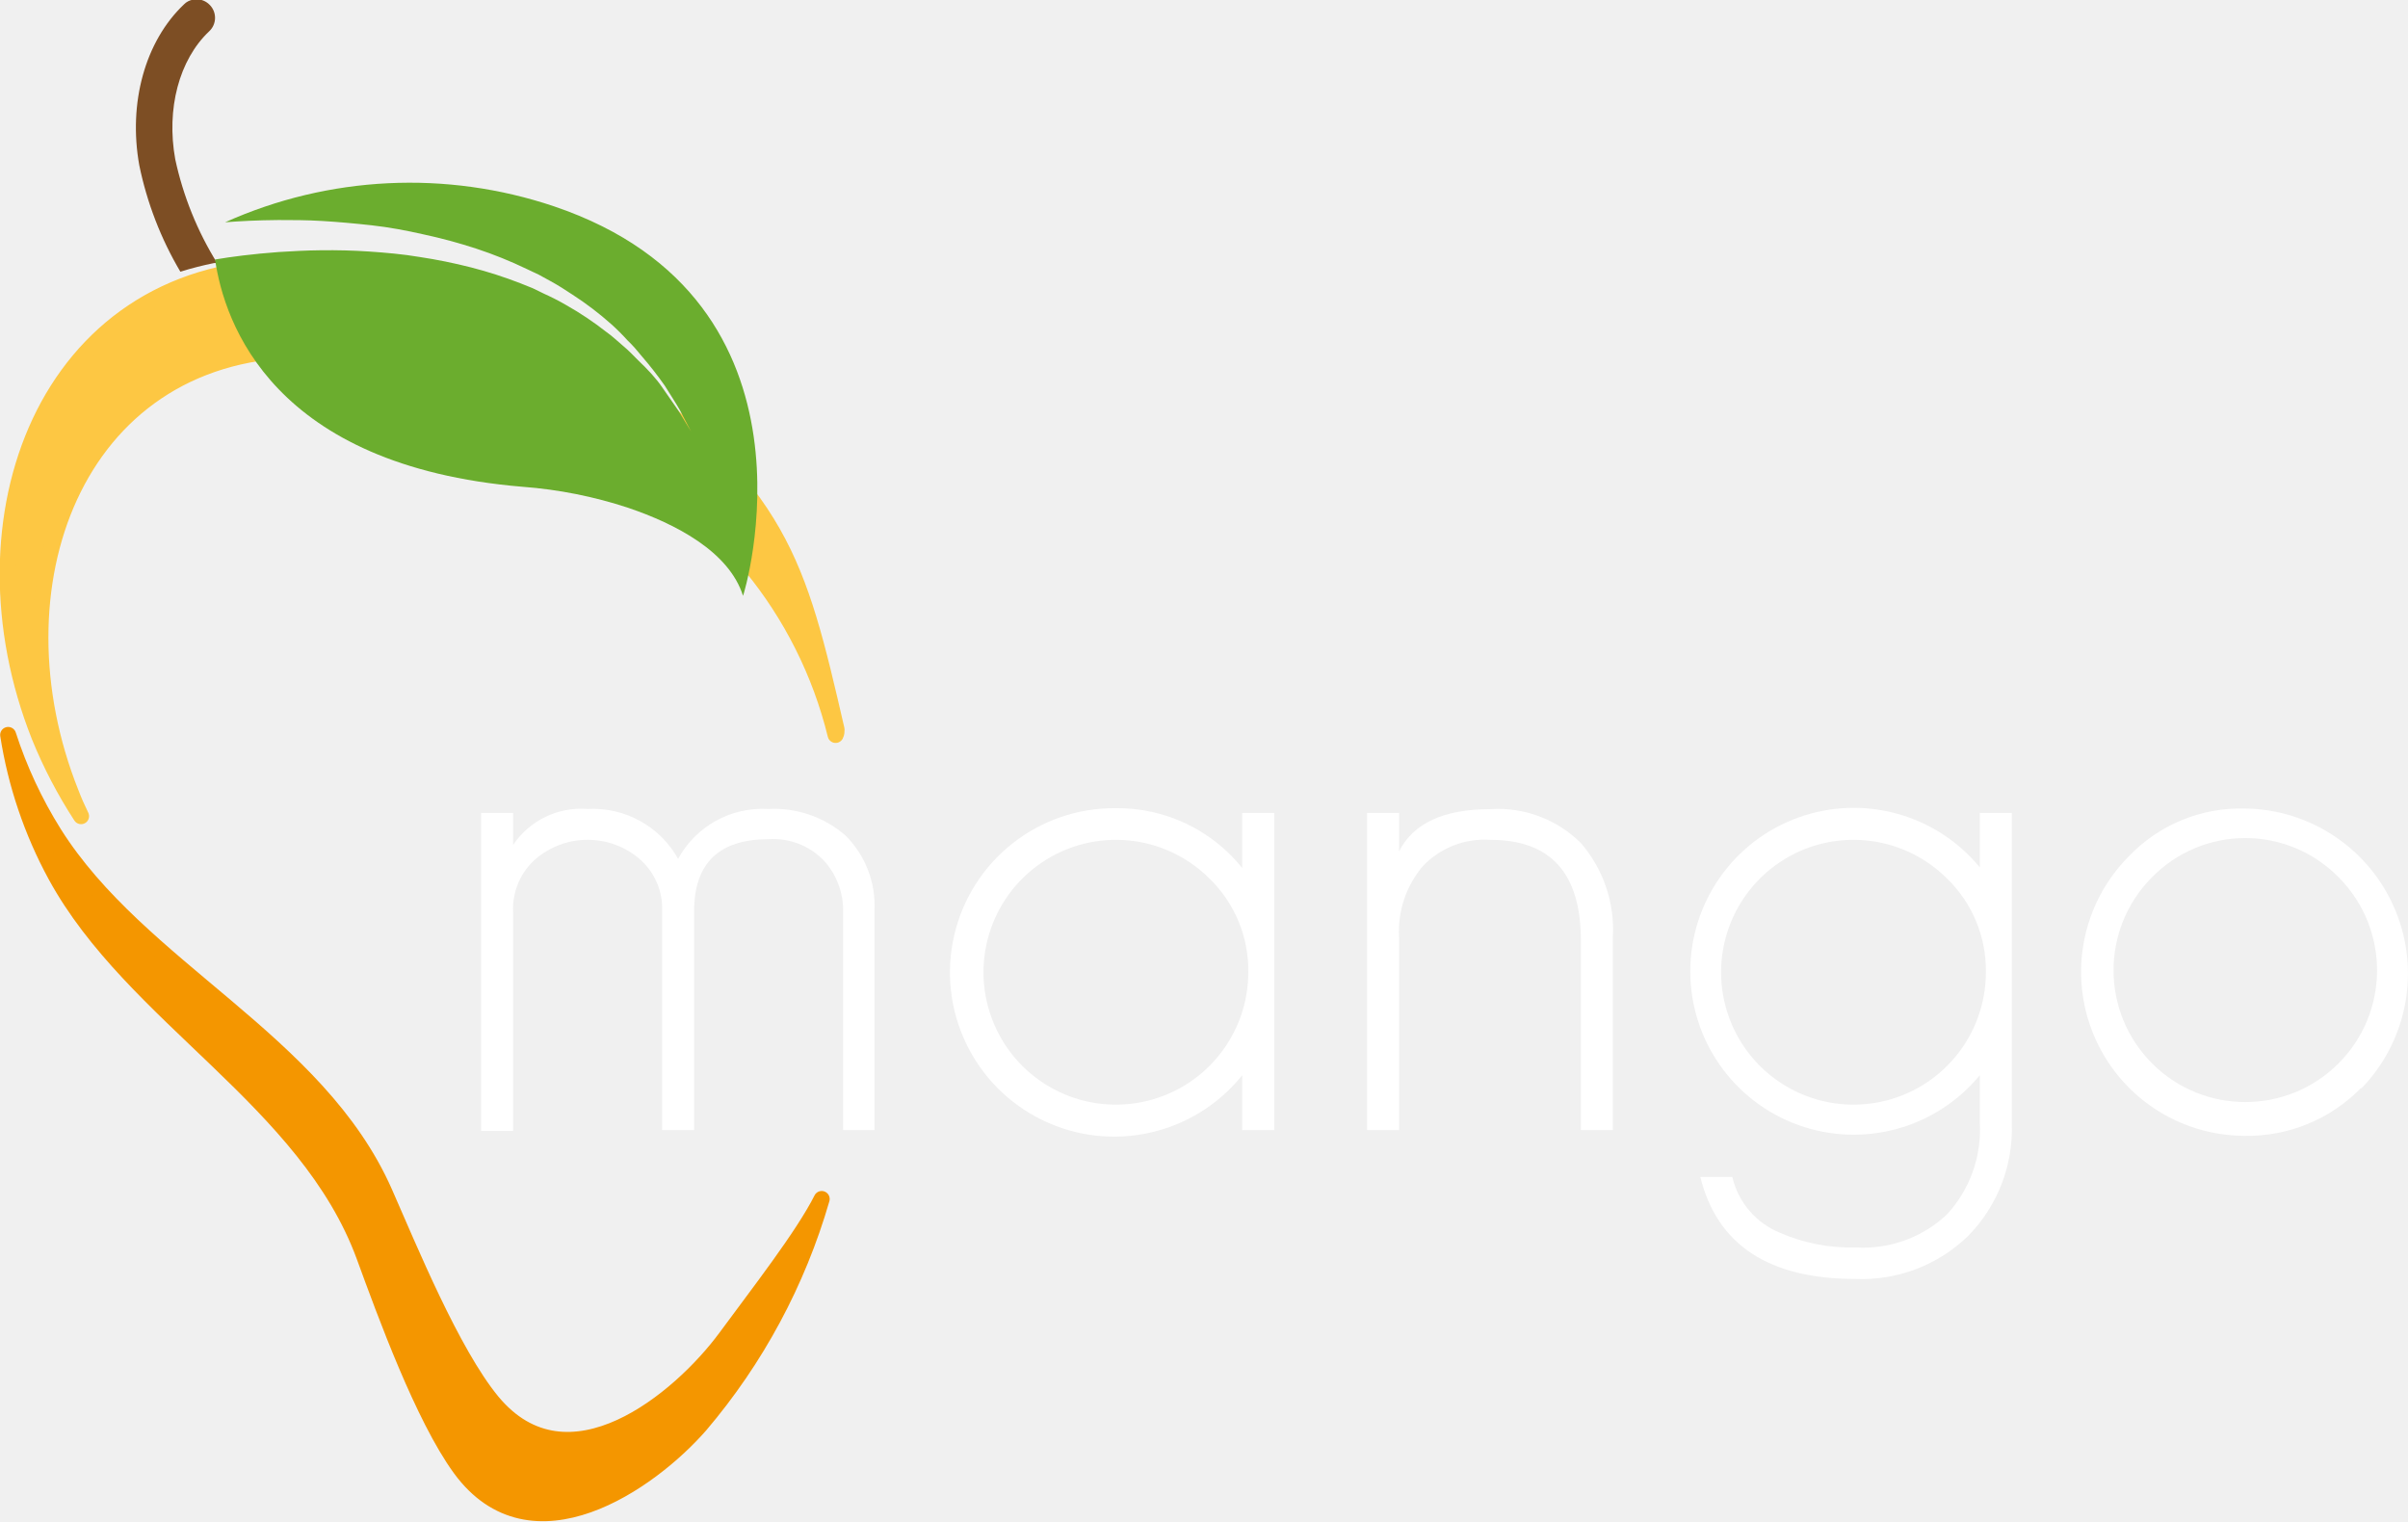
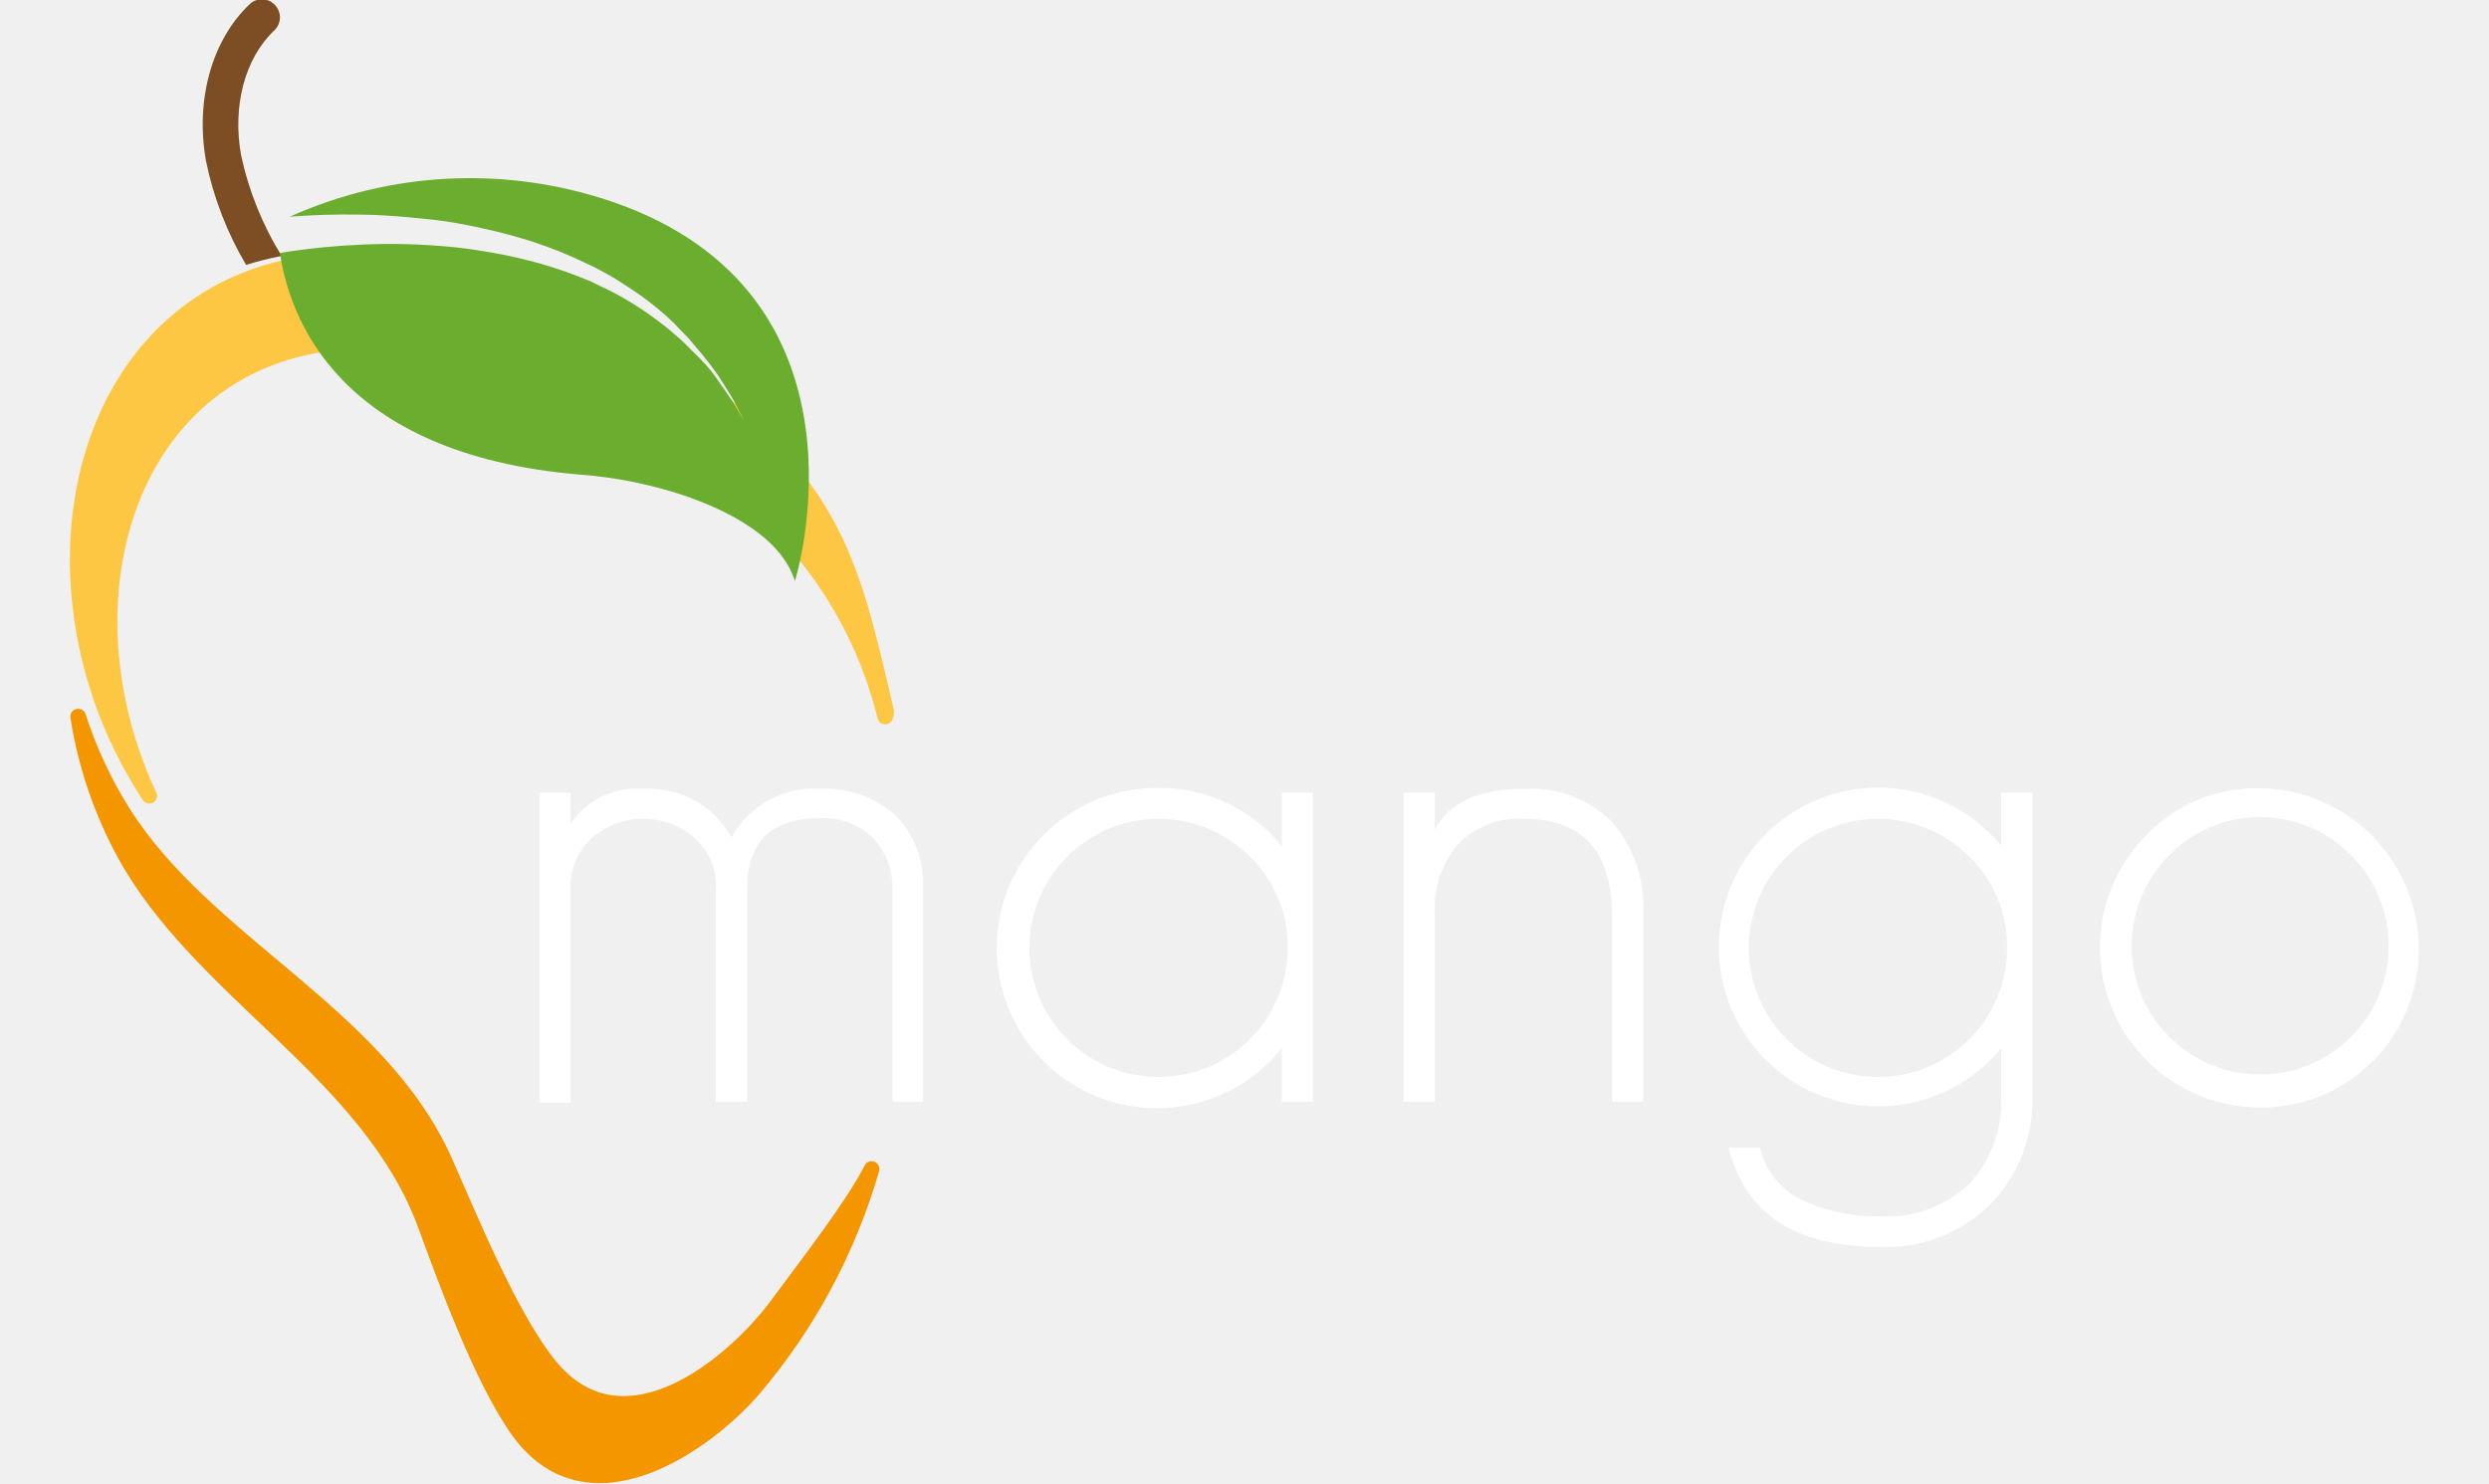
- <svg xmlns="http://www.w3.org/2000/svg" id="Ebene_1" data-name="Ebene 1" viewBox="0 0 150.6 95.13">
+ <svg xmlns="http://www.w3.org/2000/svg" id="Ebene_1" data-name="Ebene 1" width="159.6" height="95.13" viewBox="0 0 150.6 95.13">
  <defs>
    <style>.cls-1{fill:#ffffff;}.cls-2{fill:#fdc743;stroke:#fdc743;}.cls-2,.cls-3{stroke-linejoin:round;}.cls-3{fill:#f49600;stroke:#f49600;}.cls-4{fill:#7d4e24;}.cls-5{fill:#6bad2e;}</style>
  </defs>
  <path class="cls-1" d="M365.86,139.43V125.75a4.61,4.61,0,0,0-1.2-3.17,4.39,4.39,0,0,0-3.46-1.34c-3.1,0-4.66,1.5-4.66,4.51v13.68h-2V125.75a4.09,4.09,0,0,0-1.35-3.22,5,5,0,0,0-6.62,0,4.15,4.15,0,0,0-1.35,3.27v13.68h-2V119.6h2v2a5.12,5.12,0,0,1,4.66-2.25,6.09,6.09,0,0,1,5.66,3.12,6,6,0,0,1,5.62-3.12A6.82,6.82,0,0,1,366,121a6.2,6.2,0,0,1,1.82,4.75v13.68Z" transform="translate(-313.13 -68.76)" />
  <path class="cls-1" d="M390.82,139.43V136a10.27,10.27,0,1,1-7.92-16.7,10,10,0,0,1,7.92,3.74V119.6h2v19.83Zm-2.07-15.75a8.28,8.28,0,1,0,2.45,5.86A8,8,0,0,0,388.75,123.68Z" transform="translate(-313.13 -68.76)" />
  <path class="cls-1" d="M412,139.43V127.57c0-4.19-1.88-6.29-5.66-6.29a5.32,5.32,0,0,0-4.22,1.64,6.31,6.31,0,0,0-1.49,4.46v12.05h-2V119.6h2V122c.89-1.76,2.8-2.64,5.71-2.64a7.35,7.35,0,0,1,5.66,2.12,8.27,8.27,0,0,1,2,5.9v12.05Z" transform="translate(-313.13 -68.76)" />
  <path class="cls-1" d="M436.22,146.05a9.54,9.54,0,0,1-7.05,2.69q-8.12,0-9.7-6.38h2a5,5,0,0,0,3,3.5,11.12,11.12,0,0,0,4.71.91,7.64,7.64,0,0,0,5.71-2.06,7.82,7.82,0,0,0,2.06-5.76V136a10.22,10.22,0,1,1,0-13V119.6h2V139A9.54,9.54,0,0,1,436.22,146.05Zm-1.34-22.37a8.28,8.28,0,1,0,2.45,5.86A8,8,0,0,0,434.88,123.68Z" transform="translate(-313.13 -68.76)" />
  <path class="cls-1" d="M460.8,136.79a9.93,9.93,0,0,1-7.3,3,10.25,10.25,0,0,1-7.24-17.47,9.68,9.68,0,0,1,7.24-3,10.32,10.32,0,0,1,7.3,17.52Zm-1.39-13.15a8.17,8.17,0,0,0-11.71,0,8.24,8.24,0,1,0,11.71,0Z" transform="translate(-313.13 -68.76)" />
  <path class="cls-2" d="M330.84,85.46c5.25-.11,15.56,2.49,20.36,6.13C362,99.75,363,103.75,365.45,114.38c0,.11,0,.23-.06.34a26.66,26.66,0,0,0-14.61-17.8c-5.13-2.46-14-6.41-19-6.3-14,.3-19.34,14.89-14.21,27.74q.28.73.63,1.44a29.49,29.49,0,0,1-2.61-5C310.2,101.22,316,85.77,330.84,85.46Z" transform="translate(-313.13 -68.76)" />
  <path class="cls-3" d="M313.64,114.72a27.52,27.52,0,0,0,2.86,6.14c5.35,8.51,16.49,12.94,20.69,22.49,1.55,3.52,4.2,10,6.72,13.06,4.76,5.74,11.76-.14,14.61-4,2.05-2.79,4.83-6.35,6-8.67a38.23,38.23,0,0,1-7.6,14.14c-3.12,3.58-10.55,8.8-15,2.71-2.33-3.2-4.68-9.64-6-13.25-3.59-9.8-14.49-15-19.31-23.84A27.14,27.14,0,0,1,313.64,114.72Z" transform="translate(-313.13 -68.76)" />
  <path class="cls-4" d="M326.21,70.72c-1.88,1.78-2.69,4.85-2.12,8a20.45,20.45,0,0,0,2.62,6.49l-.19,0a21.74,21.74,0,0,0-2.11.54,21.61,21.61,0,0,1-2.57-6.66c-.7-3.9.37-7.76,2.8-10.06a1,1,0,0,1,.56-.29,1.13,1.13,0,0,1,1.05.33A1.15,1.15,0,0,1,326.21,70.72Z" transform="translate(-313.13 -68.76)" />
  <path class="cls-5" d="M347.77,81.66a28.23,28.23,0,0,0-20.56,1c.91-.07,2-.13,3.33-.14.85,0,1.78,0,2.76.06s2,.15,3.08.27,2.15.32,3.25.57a32.71,32.71,0,0,1,3.29.89,26.23,26.23,0,0,1,3.15,1.27l.76.36.73.4c.48.26.94.56,1.38.85a19.79,19.79,0,0,1,2.44,1.86,13.79,13.79,0,0,1,1,1c.34.32.62.66.9,1a23,23,0,0,1,1.42,1.82c.36.58.69,1.08.93,1.5l.72,1.37-.8-1.31c-.27-.41-.63-.89-1-1.44s-.91-1.13-1.51-1.7c-.3-.3-.59-.61-.94-.9s-.67-.61-1.06-.88a19.82,19.82,0,0,0-2.48-1.66,15.35,15.35,0,0,0-1.4-.72l-.72-.35-.75-.3a27,27,0,0,0-3.11-1,32.59,32.59,0,0,0-3.21-.65c-1.06-.18-2.13-.27-3.15-.34s-2-.09-3-.08-1.83.06-2.65.11c-1.64.12-3,.3-3.94.46h-.05c.58,4,3.62,12.91,19.22,14.22a27.75,27.75,0,0,1,6.63,1.32c2.94,1,6.29,2.72,7.17,5.5C359.64,106,365.28,87.58,347.77,81.66Z" transform="translate(-313.13 -68.76)" />
</svg>
